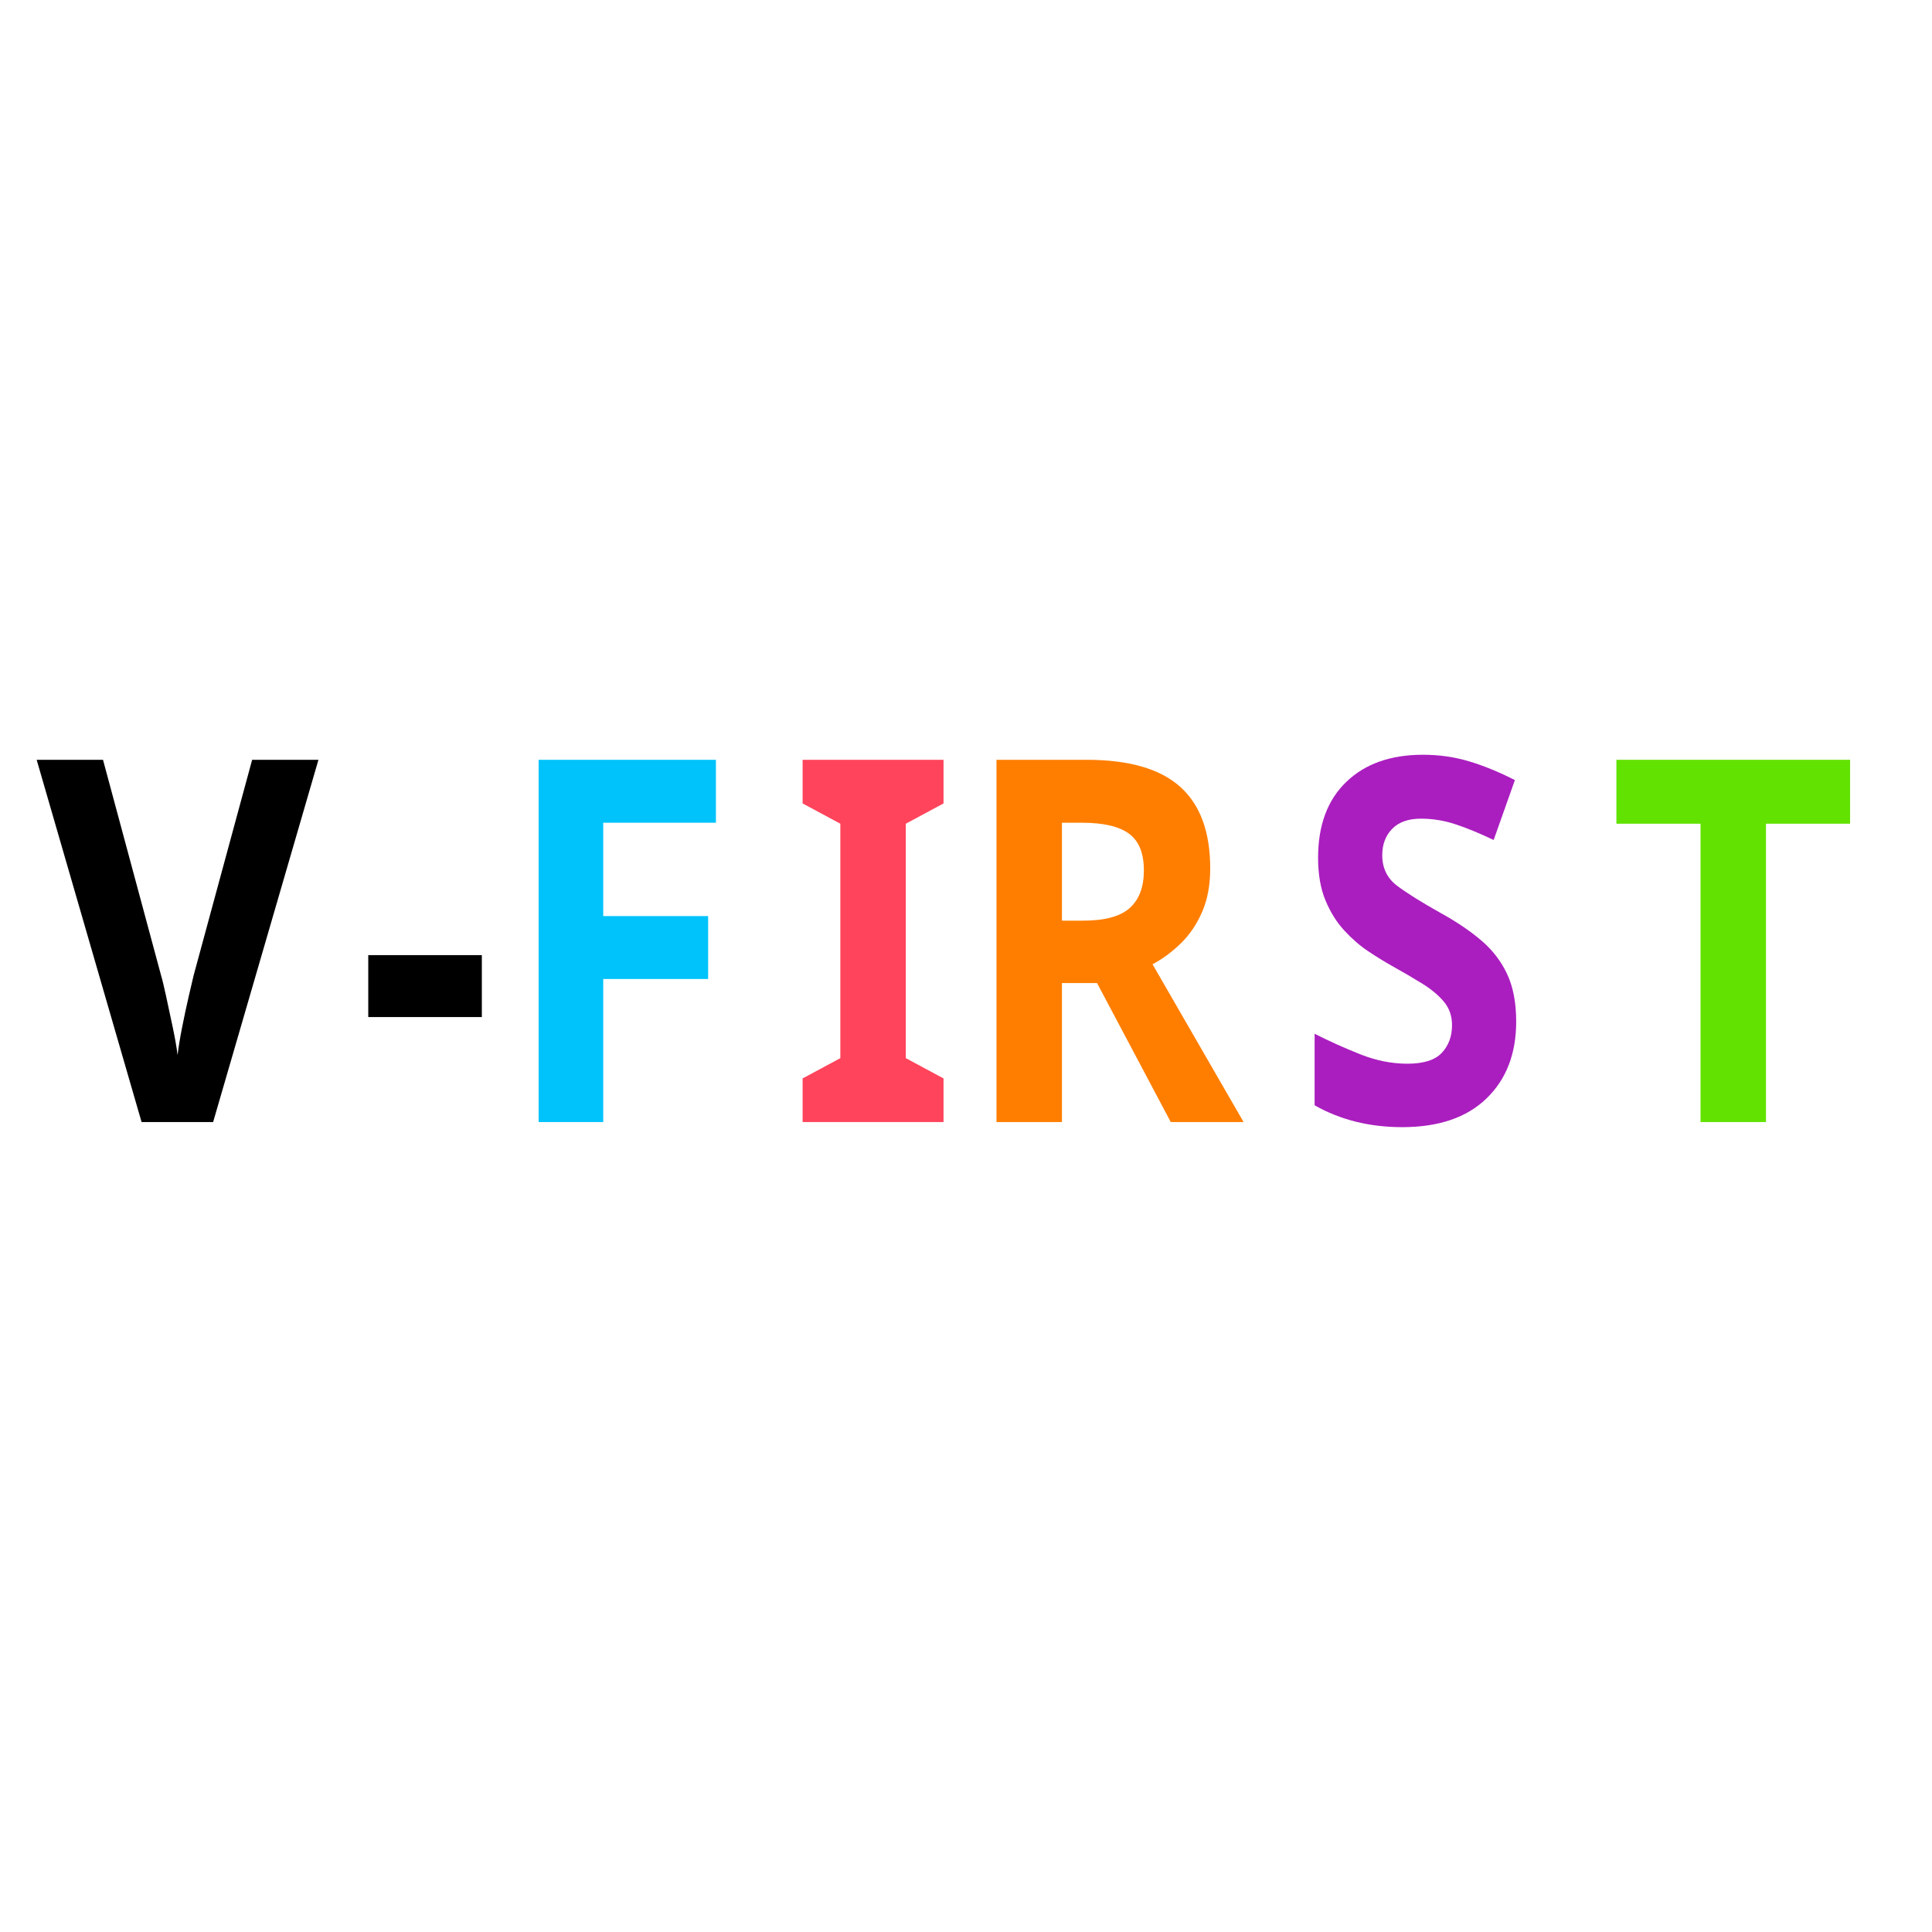
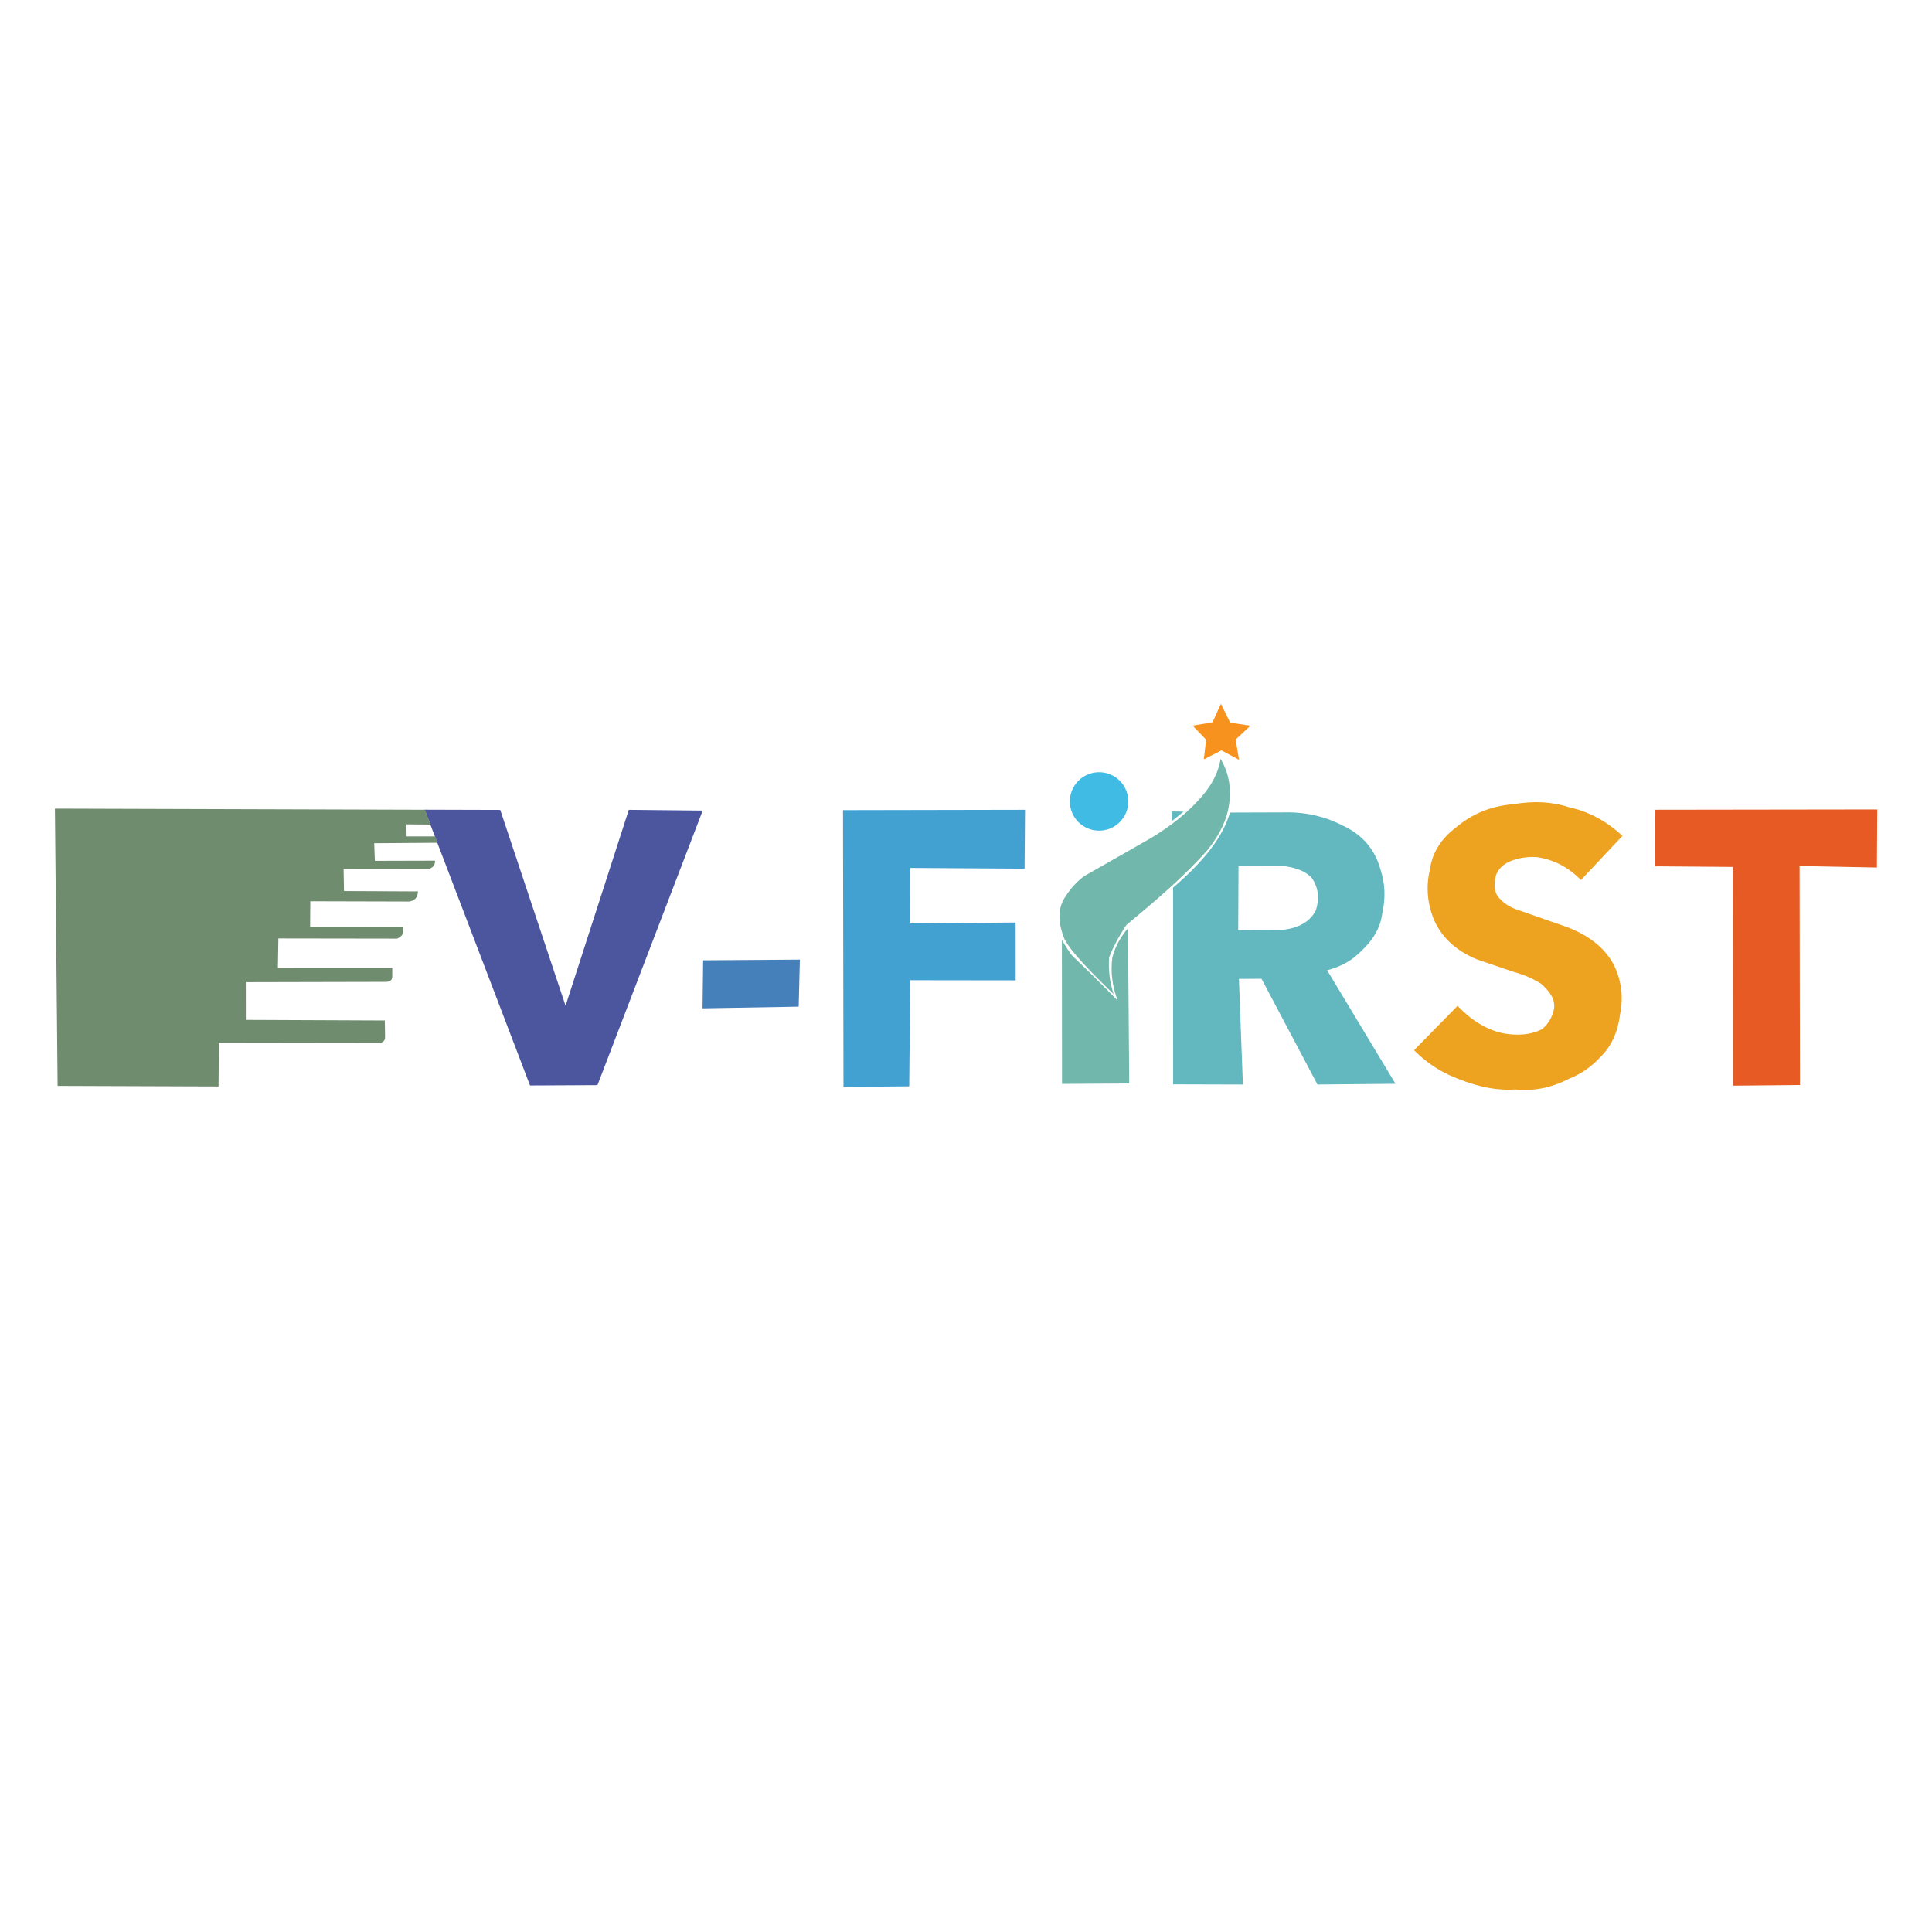
<svg xmlns="http://www.w3.org/2000/svg" width="100%" height="100%" viewBox="0 0 640 640" version="1.1" xml:space="preserve" style="fill-rule:evenodd;clip-rule:evenodd;stroke-linejoin:round;stroke-miterlimit:2;">
-   <g transform="matrix(0.854508,0,0,1,1.81816,0)">
-     <text x="12.086px" y="371.693px" style="font-family:'Arial-Black', 'Arial Black', sans-serif;font-weight:900;font-size:168.059px;">V<tspan x="135.586px " y="371.693px ">-</tspan>
-     </text>
-     <text x="191.551px" y="371.693px" style="font-family:'Arial-Black', 'Arial Black', sans-serif;font-weight:900;font-size:168.059px;fill:rgb(0,195,251);">F</text>
-     <text x="303.645px" y="371.693px" style="font-family:'Arial-Black', 'Arial Black', sans-serif;font-weight:900;font-size:168.059px;fill:rgb(255,68,91);">I</text>
-     <text x="369.047px" y="371.693px" style="font-family:'Arial-Black', 'Arial Black', sans-serif;font-weight:900;font-size:168.059px;fill:rgb(255,126,0);">R</text>
-     <text x="499.768px" y="371.693px" style="font-family:'Arial-Black', 'Arial Black', sans-serif;font-weight:900;font-size:168.059px;fill:rgb(170,30,191);">S</text>
-     <g transform="matrix(168.059,0,0,168.059,742.501,371.693)">
-         </g>
-     <text x="621.135px" y="371.693px" style="font-family:'Arial-Black', 'Arial Black', sans-serif;font-weight:900;font-size:168.059px;fill:rgb(98,226,0);">T</text>
+   <path d="M279.253,268.374L279.408,360.038L301.189,359.858L301.534,324.71L336.457,324.755L336.441,305.602L301.457,305.906L301.516,287.52L339.408,287.761L339.553,268.258L279.253,268.374Z" style="fill:rgb(67,161,210);" />
+   <path d="M232.776,268.52L197.919,359.464L175.576,359.577L140.679,268.225L165.714,268.299L187.35,333.17L208.297,268.269L232.776,268.52Z" style="fill:rgb(75,86,159);" />
+   <path id="dash" d="M232.922,318.116L264.962,317.888L264.574,333.468L232.723,334.024L232.922,318.116" style="fill:rgb(70,128,187);" />
+   <path d="M18.194,267.87L19.085,359.711L72.395,359.9L72.509,345.391L125.87,345.467C126.944,345.237 127.623,344.671 127.559,343.476L127.47,338.046L81.441,337.85L81.43,325.357L127.86,325.252C129.198,325.234 129.964,324.696 129.934,323.433L129.946,320.627L92.055,320.642L92.218,310.874L131.536,310.933C132.734,310.444 133.527,309.672 133.648,308.427L133.607,307.061L102.732,306.961L102.795,298.559L135.48,298.644C137.277,298.433 138.388,297.375 138.453,295.294L113.955,295.174L113.82,287.863L141.813,287.929C143.393,287.532 144.151,286.59 144.107,285.115L124.177,285.169L123.956,279.34L144.964,279.184L144.178,277.076L134.7,277.078L134.626,273.079L142.609,273.151L140.802,268.243L18.194,267.87Z" style="fill:rgb(111,140,110);" />
+   <path d="M351.759,311.297L351.806,359.054L374.073,358.917L373.648,307.518C371.433,310.095 369.572,313.114 368.488,317.103C367.81,321.995 368.493,326.772 370.226,331.46C365.549,326.633 360.543,321.686 355.219,316.621C354.075,315.204 352.922,313.411 351.759,311.297L368.926,329.349C367.619,325.471 367.111,321.394 367.418,317.113C368.723,313.786 370.585,310.236 373.142,306.408C382.828,298.352 392.4,290.249 400.166,281.395C403.242,277.465 405.657,273.297 406.745,268.652C408.25,261.987 407.244,256.306 404.326,251.372C403.547,256.491 400.783,261.168 396.593,265.527C392.591,269.85 387.48,273.831 381.44,277.527L359.253,290.169C356.742,291.978 354.722,294.224 353.083,296.81C350.388,300.539 350.287,305.312 352.618,311.065C354.813,315.339 361.417,322.09 368.926,329.349" style="fill:rgb(114,183,172);" />
+   <g transform="matrix(1,0,0,1,-1.4356,-1.59172)">
+     <circle cx="365.523" cy="267.079" r="9.683" style="fill:rgb(64,187,228);" />
  </g>
+   <path d="M401.657,239.278L404.435,233.163L407.531,239.39L414.226,240.4L409.326,244.971L410.441,251.688L404.62,248.577L398.775,251.561L399.546,245.032L395.074,240.38L401.657,239.278" style="fill:rgb(247,146,30);" />
+   <path d="M388.124,268.816L388.175,272.027L392.081,268.854L388.124,268.816Z" style="fill:rgb(98,184,190);" />
+   <path d="M388.601,294.047C397.781,286.159 404.934,277.959 407.444,269.175L425.941,269.113C432.924,269.016 439.285,270.584 445.096,273.627C451.114,276.5 455.384,281.105 457.304,288.04C458.843,292.652 459.042,297.477 457.901,302.513C457.279,307.386 454.767,311.585 450.724,315.238C447.951,318.077 444.333,320.202 439.633,321.414L462.284,359.017L436.426,359.257L417.891,324.224L410.408,324.276L411.724,359.265L388.616,359.199L388.601,294.047ZM410.275,286.945L410.173,308.102L425.039,308.025C430.041,307.408 433.875,305.492 435.892,301.56C437.148,297.733 436.806,294.153 434.565,290.864C432.535,288.556 429.141,287.362 424.918,286.842L410.275,286.945Z" style="fill:rgb(98,184,190);" />
+   <path d="M548.112,268.247L621.863,268.145L621.745,287.38L596.137,286.882L596.256,359.423L574.079,359.637L574.036,287.186L548.188,286.982L548.112,268.247Z" style="fill:rgb(232,90,36);" />
+   <path d="M537.456,276.895L523.705,291.526C519.702,287.418 514.906,284.815 509.202,283.938C506.232,283.726 503.451,284.166 500.81,285.089C498.162,286.085 496.435,287.663 495.607,289.812C494.817,292.777 494.987,295.092 496.057,296.797C497.713,298.981 500.065,300.606 503.235,301.572L519.067,307.095C526.049,309.754 531.306,313.693 534.389,319.243C537.132,324.516 537.857,330.153 536.641,336.139C535.875,342.148 533.652,346.739 530.178,350.111C527.272,353.332 523.765,355.768 519.644,357.4C514.198,360.204 508.32,361.557 501.843,360.896C494.477,361.393 487.262,359.326 480.265,356.21C475.982,354.263 472.033,351.495 468.419,347.902L482.831,333.21C487.262,337.83 492.228,341.082 497.989,342.301C502.69,343.119 507.035,342.868 510.814,340.926C512.942,339.223 514.247,336.808 514.803,334.169C515.184,331.104 513.678,328.792 510.603,325.942C508.075,324.326 505.038,322.935 501.219,321.89L489.283,317.825C482.836,315.159 477.966,311.07 475.195,305.083C472.794,299.501 472.318,293.8 473.679,287.986C474.506,282.242 477.529,277.73 482.253,274.173C487.222,269.903 493.367,267.055 501.328,266.403C507.936,265.283 514.076,265.523 519.814,267.434C526.749,268.935 532.554,272.355 537.456,276.895" style="fill:rgb(237,162,32);" />
</svg>
